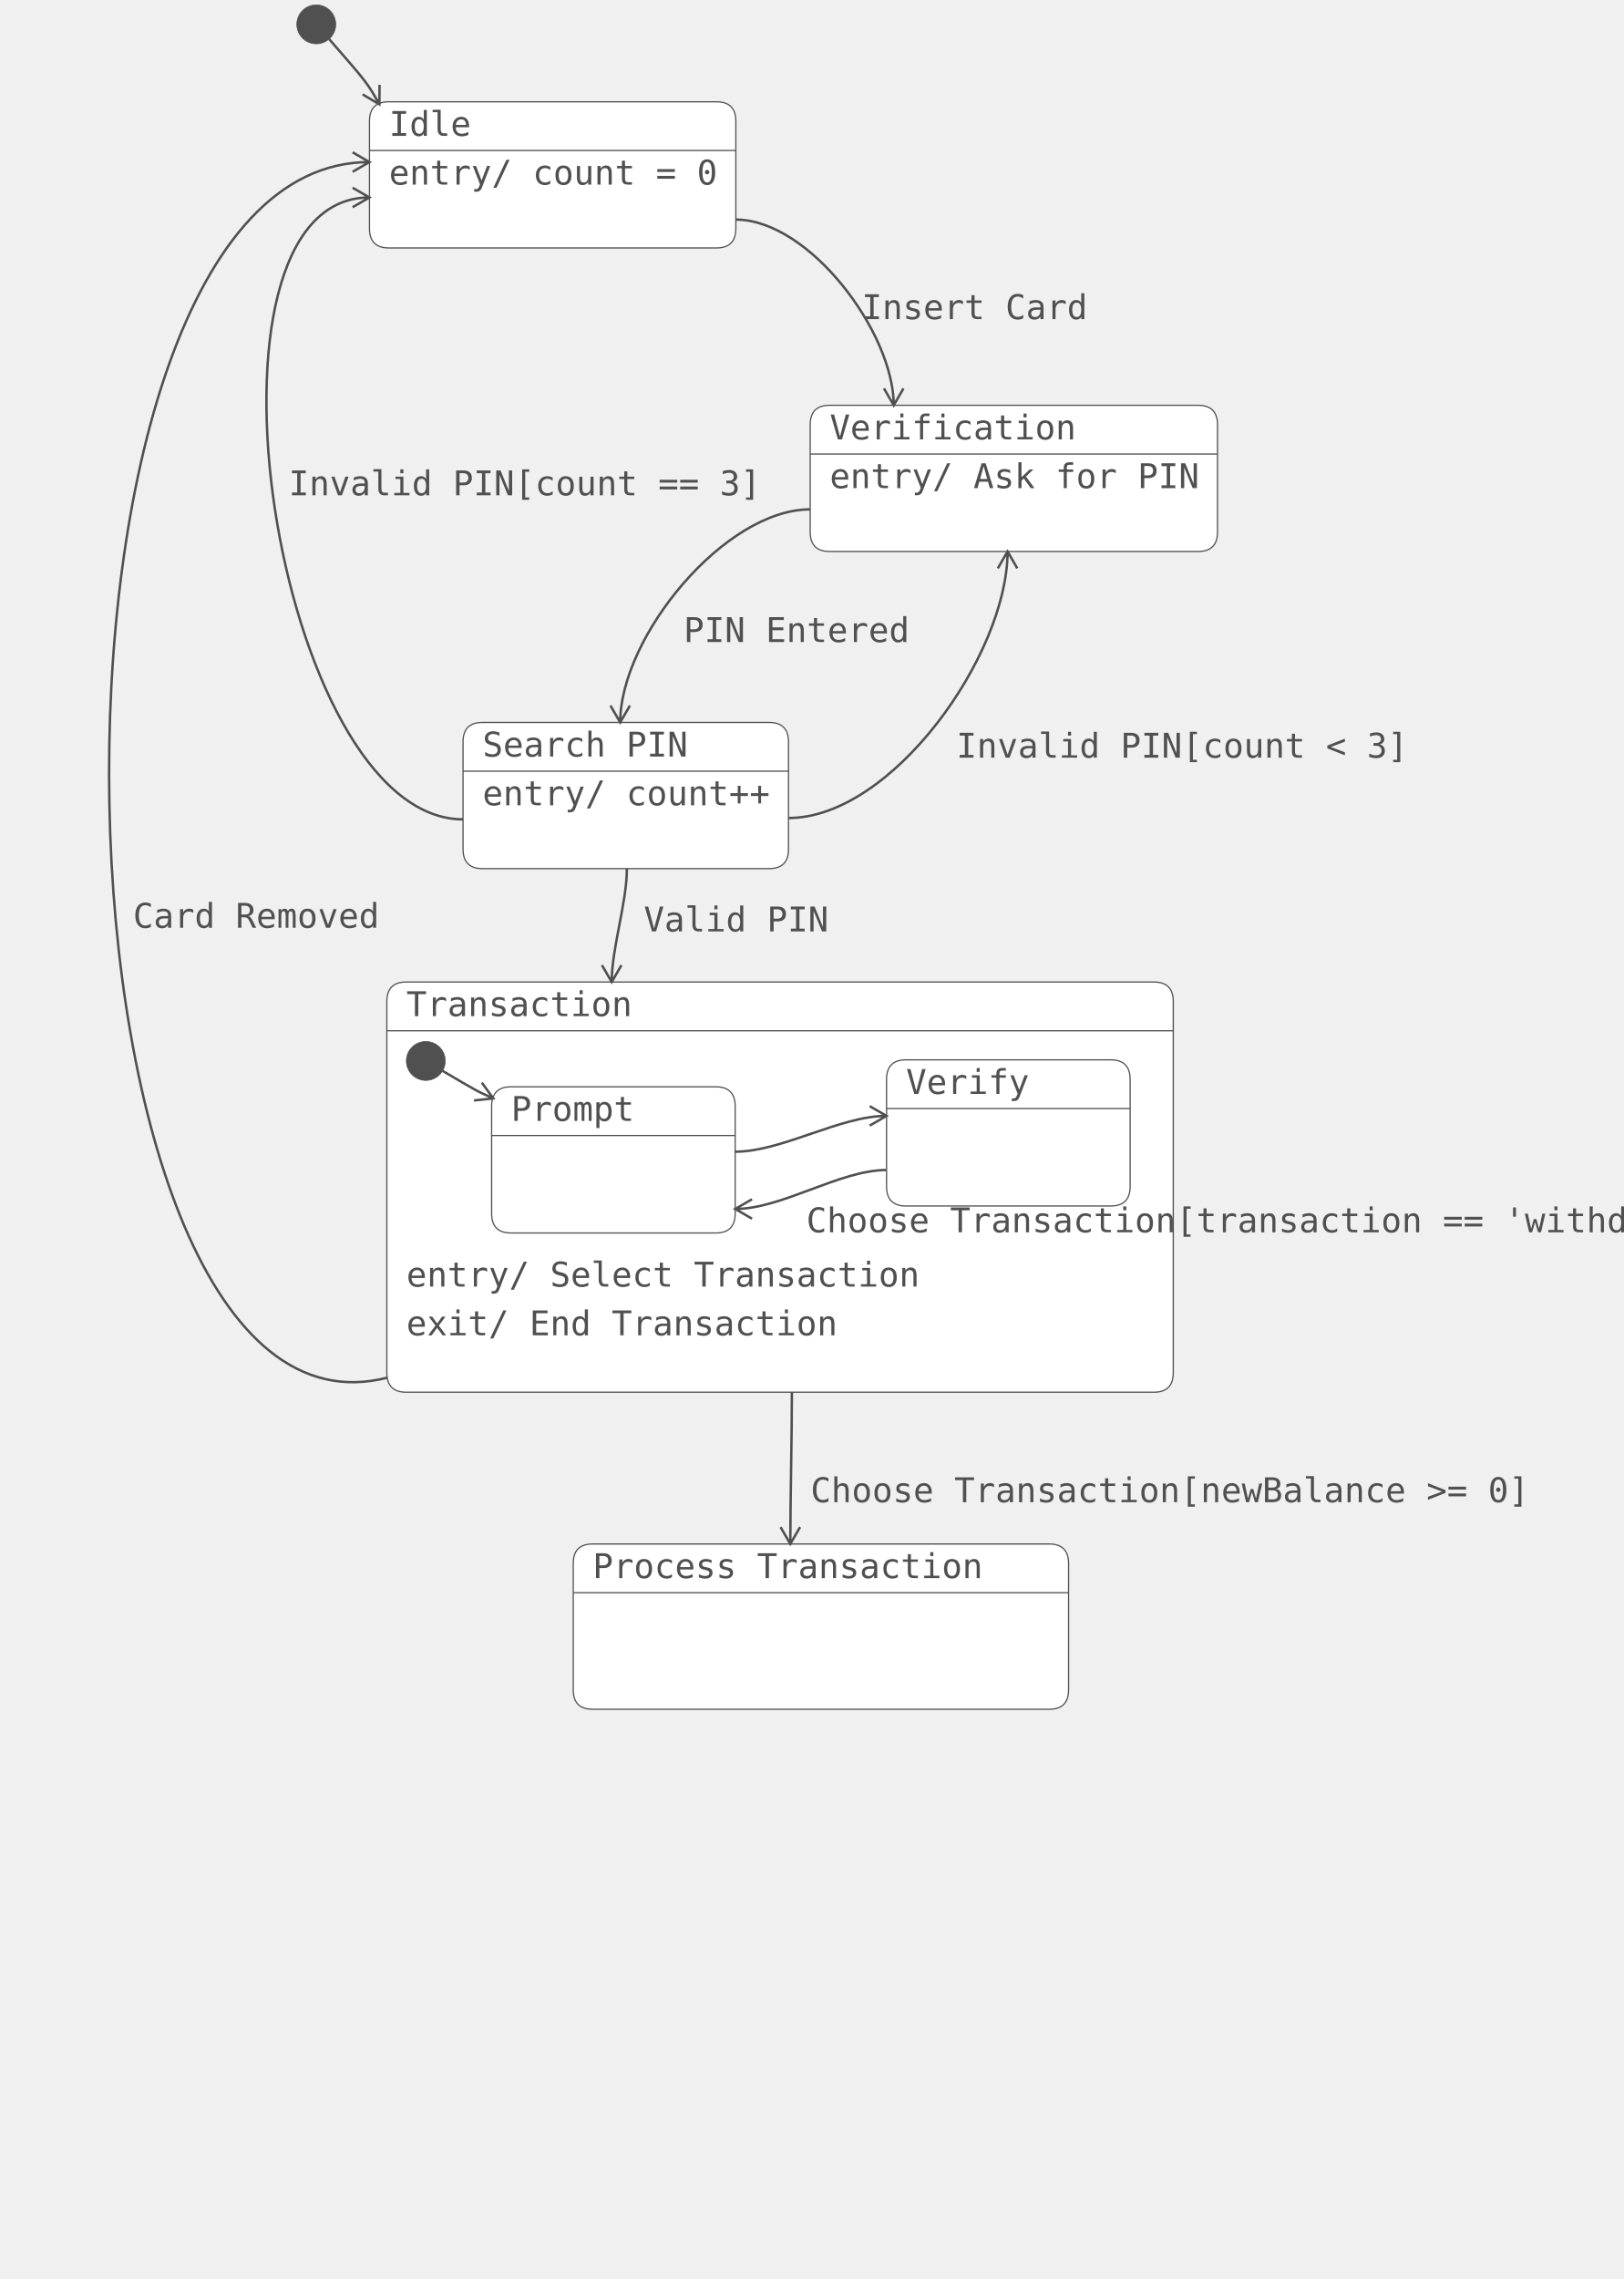
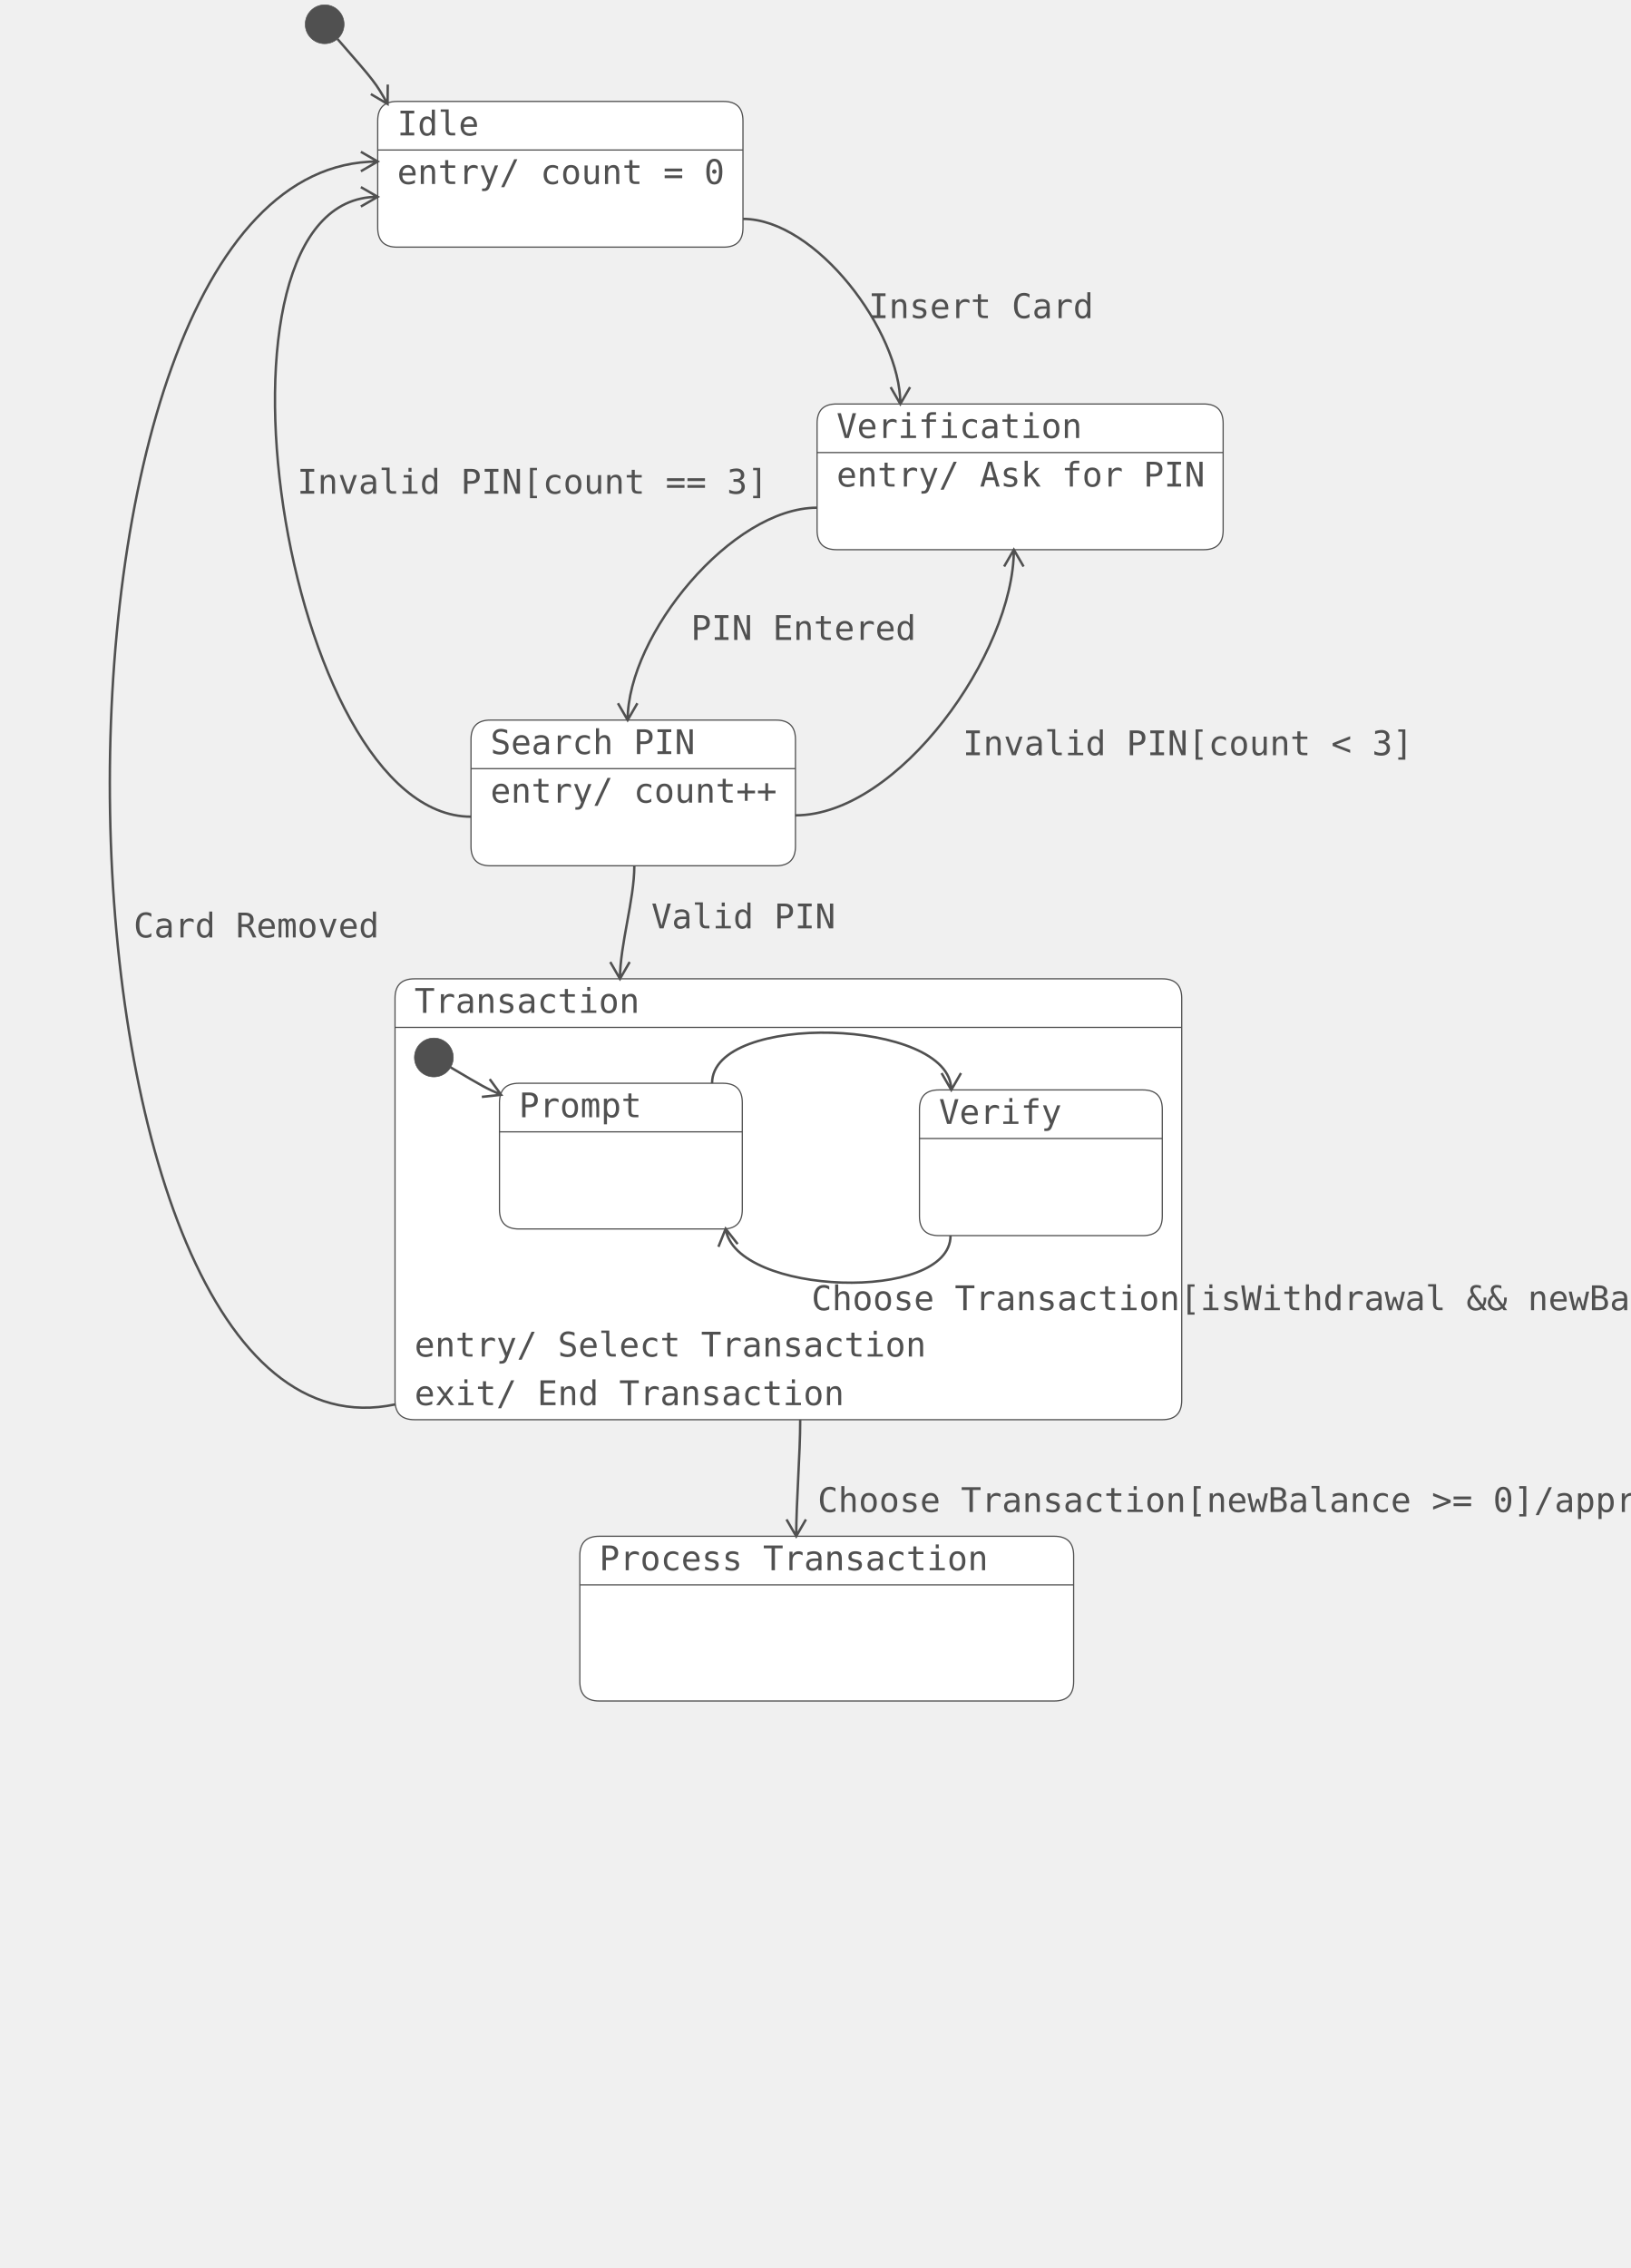
- <svg xmlns="http://www.w3.org/2000/svg" version="1.1" width="999.744" height="1403.135">
+ <svg xmlns="http://www.w3.org/2000/svg" version="1.1" width="1007.456" height="1400.926">
  <defs />
-   <g transform="scale(1.5,1.5) translate(-168.1758,-83.03125)">
+   <g transform="scale(1.5,1.5) translate(-164.3195,-83.03125)">
    <g>
      <path fill="white" stroke="#505050" paint-order="fill stroke markers" d=" M 319.871 132.805 L 319.871 176.805 Q 319.871 184.805 327.871 184.805 L 462.293 184.805 Q 470.293 184.805 470.293 176.805 L 470.293 132.805 Q 470.293 124.805 462.293 124.805 L 327.871 124.805 Q 319.871 124.805 319.871 132.805" stroke-miterlimit="10" stroke-width="0.5" stroke-dasharray="" />
      <path fill="none" stroke="#505050" paint-order="fill stroke markers" d=" M 319.871 144.805 L 470.293 144.805" stroke-miterlimit="10" stroke-width="0.5" stroke-dasharray="" />
      <text fill="#505050" stroke="none" font-family="monospace" font-size="14px" font-style="normal" font-weight="normal" text-decoration="normal" x="327.871" y="138.805" text-anchor="start" dominant-baseline="alphabetic">Idle</text>
      <text fill="#505050" stroke="none" font-family="monospace" font-size="14px" font-style="normal" font-weight="normal" text-decoration="normal" x="327.871" y="158.805" text-anchor="start" dominant-baseline="alphabetic">entry/ count = 0</text>
      <path fill="#505050" stroke="#505050" paint-order="fill stroke markers" d=" M 306.031 93.031 A 8 8 0 1 1 306.031 93.023" stroke-miterlimit="10" stroke-width="0.25" stroke-dasharray="" />
      <path fill="white" stroke="#505050" paint-order="fill stroke markers" d=" M 500.823 257.389 L 500.823 301.389 Q 500.823 309.389 508.823 309.389 L 660.048 309.389 Q 668.048 309.389 668.048 301.389 L 668.048 257.389 Q 668.048 249.389 660.048 249.389 L 508.823 249.389 Q 500.823 249.389 500.823 257.389" stroke-miterlimit="10" stroke-width="0.5" stroke-dasharray="" />
      <path fill="none" stroke="#505050" paint-order="fill stroke markers" d=" M 500.823 269.389 L 668.048 269.389" stroke-miterlimit="10" stroke-width="0.5" stroke-dasharray="" />
      <text fill="#505050" stroke="none" font-family="monospace" font-size="14px" font-style="normal" font-weight="normal" text-decoration="normal" x="508.823" y="263.389" text-anchor="start" dominant-baseline="alphabetic">Verification</text>
      <text fill="#505050" stroke="none" font-family="monospace" font-size="14px" font-style="normal" font-weight="normal" text-decoration="normal" x="508.823" y="283.389" text-anchor="start" dominant-baseline="alphabetic">entry/ Ask for PIN</text>
      <path fill="white" stroke="#505050" paint-order="fill stroke markers" d=" M 358.291 387.56 L 358.291 431.56 Q 358.291 439.56 366.291 439.56 L 483.91 439.56 Q 491.91 439.56 491.91 431.56 L 491.91 387.56 Q 491.91 379.56 483.91 379.56 L 366.291 379.56 Q 358.291 379.56 358.291 387.56" stroke-miterlimit="10" stroke-width="0.5" stroke-dasharray="" />
      <path fill="none" stroke="#505050" paint-order="fill stroke markers" d=" M 358.291 399.56 L 491.91 399.56" stroke-miterlimit="10" stroke-width="0.5" stroke-dasharray="" />
      <text fill="#505050" stroke="none" font-family="monospace" font-size="14px" font-style="normal" font-weight="normal" text-decoration="normal" x="366.291" y="393.56" text-anchor="start" dominant-baseline="alphabetic">Search PIN</text>
      <text fill="#505050" stroke="none" font-family="monospace" font-size="14px" font-style="normal" font-weight="normal" text-decoration="normal" x="366.291" y="413.56" text-anchor="start" dominant-baseline="alphabetic">entry/ count++</text>
-       <path fill="white" stroke="#505050" paint-order="fill stroke markers" d=" M 327.002 494.108 L 327.002 646.473 Q 327.002 654.473 335.002 654.473 L 641.888 654.473 Q 649.888 654.473 649.888 646.473 L 649.888 494.108 Q 649.888 486.108 641.888 486.108 L 335.002 486.108 Q 327.002 486.108 327.002 494.108" stroke-miterlimit="10" stroke-width="0.5" stroke-dasharray="" />
-       <path fill="none" stroke="#505050" paint-order="fill stroke markers" d=" M 327.002 506.108 L 649.888 506.108" stroke-miterlimit="10" stroke-width="0.5" stroke-dasharray="" />
+       <path fill="white" stroke="#505050" paint-order="fill stroke markers" d=" M 327.002 494.108 L 327.002 659.654 Q 327.002 667.654 335.002 667.654 L 642.986 667.654 Q 650.986 667.654 650.986 659.654 L 650.986 494.108 Q 650.986 486.108 642.986 486.108 L 335.002 486.108 Q 327.002 486.108 327.002 494.108" stroke-miterlimit="10" stroke-width="0.5" stroke-dasharray="" />
+       <path fill="none" stroke="#505050" paint-order="fill stroke markers" d=" M 327.002 506.108 L 650.986 506.108" stroke-miterlimit="10" stroke-width="0.5" stroke-dasharray="" />
      <text fill="#505050" stroke="none" font-family="monospace" font-size="14px" font-style="normal" font-weight="normal" text-decoration="normal" x="335.002" y="500.108" text-anchor="start" dominant-baseline="alphabetic">Transaction</text>
-       <text fill="#505050" stroke="none" font-family="monospace" font-size="14px" font-style="normal" font-weight="normal" text-decoration="normal" x="335.002" y="611.116" text-anchor="start" dominant-baseline="alphabetic">entry/ Select Transaction</text>
-       <text fill="#505050" stroke="none" font-family="monospace" font-size="14px" font-style="normal" font-weight="normal" text-decoration="normal" x="335.002" y="631.116" text-anchor="start" dominant-baseline="alphabetic">exit/ End Transaction</text>
+       <text fill="#505050" stroke="none" font-family="monospace" font-size="14px" font-style="normal" font-weight="normal" text-decoration="normal" x="335.002" y="641.654" text-anchor="start" dominant-baseline="alphabetic">entry/ Select Transaction</text>
+       <text fill="#505050" stroke="none" font-family="monospace" font-size="14px" font-style="normal" font-weight="normal" text-decoration="normal" x="335.002" y="661.654" text-anchor="start" dominant-baseline="alphabetic">exit/ End Transaction</text>
      <path fill="#505050" stroke="#505050" paint-order="fill stroke markers" d=" M 351.002 518.504 A 8 8 0 1 1 351.002 518.496" stroke-miterlimit="10" stroke-width="0.25" stroke-dasharray="" />
      <path fill="white" stroke="#505050" paint-order="fill stroke markers" d=" M 370.021 537.116 L 370.021 581.116 Q 370.021 589.116 378.021 589.116 L 462.021 589.116 Q 470.021 589.116 470.021 581.116 L 470.021 537.116 Q 470.021 529.116 462.021 529.116 L 378.021 529.116 Q 370.021 529.116 370.021 537.116" stroke-miterlimit="10" stroke-width="0.5" stroke-dasharray="" />
      <path fill="none" stroke="#505050" paint-order="fill stroke markers" d=" M 370.021 549.116 L 470.021 549.116" stroke-miterlimit="10" stroke-width="0.5" stroke-dasharray="" />
      <text fill="#505050" stroke="none" font-family="monospace" font-size="14px" font-style="normal" font-weight="normal" text-decoration="normal" x="378.021" y="543.116" text-anchor="start" dominant-baseline="alphabetic">Prompt</text>
-       <path fill="white" stroke="#505050" paint-order="fill stroke markers" d=" M 532.173 526.04 L 532.173 570.04 Q 532.173 578.04 540.173 578.04 L 624.173 578.04 Q 632.173 578.04 632.173 570.04 L 632.173 526.04 Q 632.173 518.04 624.173 518.04 L 540.173 518.04 Q 532.173 518.04 532.173 526.04" stroke-miterlimit="10" stroke-width="0.5" stroke-dasharray="" />
-       <path fill="none" stroke="#505050" paint-order="fill stroke markers" d=" M 532.173 538.04 L 632.173 538.04" stroke-miterlimit="10" stroke-width="0.5" stroke-dasharray="" />
-       <text fill="#505050" stroke="none" font-family="monospace" font-size="14px" font-style="normal" font-weight="normal" text-decoration="normal" x="540.173" y="532.04" text-anchor="start" dominant-baseline="alphabetic">Verify</text>
-       <path fill="white" stroke="#505050" paint-order="fill stroke markers" d=" M 403.536 724.761 L 403.536 776.599 Q 403.536 784.599 411.536 784.599 L 598.903 784.599 Q 606.903 784.599 606.903 776.599 L 606.903 724.761 Q 606.903 716.761 598.903 716.761 L 411.536 716.761 Q 403.536 716.761 403.536 724.761" stroke-miterlimit="10" stroke-width="0.5" stroke-dasharray="" />
-       <path fill="none" stroke="#505050" paint-order="fill stroke markers" d=" M 403.536 736.761 L 606.903 736.761" stroke-miterlimit="10" stroke-width="0.5" stroke-dasharray="" />
-       <text fill="#505050" stroke="none" font-family="monospace" font-size="14px" font-style="normal" font-weight="normal" text-decoration="normal" x="411.536" y="730.761" text-anchor="start" dominant-baseline="alphabetic">Process Transaction</text>
+       <path fill="white" stroke="#505050" paint-order="fill stroke markers" d=" M 542.986 539.857 L 542.986 583.857 Q 542.986 591.857 550.986 591.857 L 634.986 591.857 Q 642.986 591.857 642.986 583.857 L 642.986 539.857 Q 642.986 531.857 634.986 531.857 L 550.986 531.857 Q 542.986 531.857 542.986 539.857" stroke-miterlimit="10" stroke-width="0.5" stroke-dasharray="" />
+       <path fill="none" stroke="#505050" paint-order="fill stroke markers" d=" M 542.986 551.857 L 642.986 551.857" stroke-miterlimit="10" stroke-width="0.5" stroke-dasharray="" />
+       <text fill="#505050" stroke="none" font-family="monospace" font-size="14px" font-style="normal" font-weight="normal" text-decoration="normal" x="550.986" y="545.857" text-anchor="start" dominant-baseline="alphabetic">Verify</text>
+       <path fill="white" stroke="#505050" paint-order="fill stroke markers" d=" M 403.11 723.657 L 403.11 775.494 Q 403.11 783.494 411.11 783.494 L 598.477 783.494 Q 606.477 783.494 606.477 775.494 L 606.477 723.657 Q 606.477 715.657 598.477 715.657 L 411.11 715.657 Q 403.11 715.657 403.11 723.657" stroke-miterlimit="10" stroke-width="0.5" stroke-dasharray="" />
+       <path fill="none" stroke="#505050" paint-order="fill stroke markers" d=" M 403.11 735.657 L 606.477 735.657" stroke-miterlimit="10" stroke-width="0.5" stroke-dasharray="" />
+       <text fill="#505050" stroke="none" font-family="monospace" font-size="14px" font-style="normal" font-weight="normal" text-decoration="normal" x="411.11" y="729.657" text-anchor="start" dominant-baseline="alphabetic">Process Transaction</text>
      <path fill="none" stroke="#505050" paint-order="fill stroke markers" d=" M 303.29 99.06 C 318.943 117.008 318.943 117.008 323.935 125.84 M 324.008 117.841 L 323.935 125.84 L 317.044 121.777" stroke-miterlimit="10" stroke-dasharray="" />
      <text fill="#505050" stroke="none" font-family="monospace" font-size="14px" font-style="normal" font-weight="normal" text-decoration="normal" x="325.611" y="129.869" text-anchor="start" dominant-baseline="alphabetic" />
      <path fill="none" stroke="#505050" paint-order="fill stroke markers" d=" M 470.293 173.171 C 500.31 173.171 535.114 219.373 535.114 249.389 M 539.114 242.461 L 535.114 249.389 L 531.114 242.461" stroke-miterlimit="10" stroke-dasharray="" />
      <text fill="#505050" stroke="none" font-family="monospace" font-size="14px" font-style="normal" font-weight="normal" text-decoration="normal" x="521.96" y="214.024" text-anchor="start" dominant-baseline="alphabetic">Insert Card</text>
      <path fill="none" stroke="#505050" paint-order="fill stroke markers" d=" M 491.91 418.785 C 534.397 418.785 581.852 351.876 581.852 309.389 M 577.852 316.317 L 581.852 309.389 L 585.852 316.317" stroke-miterlimit="10" stroke-dasharray="" />
      <text fill="#505050" stroke="none" font-family="monospace" font-size="14px" font-style="normal" font-weight="normal" text-decoration="normal" x="560.814" y="394.02" text-anchor="start" dominant-baseline="alphabetic">Invalid PIN[count &lt; 3]</text>
      <path fill="none" stroke="#505050" paint-order="fill stroke markers" d=" M 500.823 292.103 C 465.664 292.103 422.809 344.401 422.809 379.56 M 426.809 372.632 L 422.809 379.56 L 418.809 372.632" stroke-miterlimit="10" stroke-dasharray="" />
      <text fill="#505050" stroke="none" font-family="monospace" font-size="14px" font-style="normal" font-weight="normal" text-decoration="normal" x="448.868" y="346.553" text-anchor="start" dominant-baseline="alphabetic">PIN Entered</text>
      <path fill="none" stroke="#505050" paint-order="fill stroke markers" d=" M 358.291 419.341 C 280.852 419.341 242.432 164.084 319.871 164.084 M 312.943 160.084 L 319.871 164.084 L 312.943 168.084" stroke-miterlimit="10" stroke-dasharray="" />
      <text fill="#505050" stroke="none" font-family="monospace" font-size="14px" font-style="normal" font-weight="normal" text-decoration="normal" x="286.684" y="286.326" text-anchor="start" dominant-baseline="alphabetic">Invalid PIN[count == 3]</text>
-       <path fill="none" stroke="#505050" paint-order="fill stroke markers" d=" M 470.021 555.752 C 489.18 555.752 513.013 541.053 532.173 541.053 M 525.245 537.053 L 532.173 541.053 L 525.245 545.053" stroke-miterlimit="10" stroke-dasharray="" />
-       <text fill="#505050" stroke="none" font-family="monospace" font-size="14px" font-style="normal" font-weight="normal" text-decoration="normal" x="509.097" y="562.403" text-anchor="start" dominant-baseline="alphabetic" />
-       <path fill="none" stroke="#505050" paint-order="fill stroke markers" d=" M 532.173 563.268 C 512.92 563.268 489.273 579.256 470.021 579.256 M 476.949 583.256 L 470.021 579.256 L 476.949 575.256" stroke-miterlimit="10" stroke-dasharray="" />
-       <text fill="#505050" stroke="none" font-family="monospace" font-size="14px" font-style="normal" font-weight="normal" text-decoration="normal" x="499.213" y="588.84" text-anchor="start" dominant-baseline="alphabetic">Choose Transaction[transaction == 'withdraw' &amp;&amp; newBalance &lt; 0]/deny</text>
+       <path fill="none" stroke="#505050" paint-order="fill stroke markers" d=" M 457.577 529.116 C 457.577 499.551 556.087 502.293 556.087 531.857 M 560.087 524.929 L 556.087 531.857 L 552.087 524.929" stroke-miterlimit="10" stroke-dasharray="" />
+       <text fill="#505050" stroke="none" font-family="monospace" font-size="14px" font-style="normal" font-weight="normal" text-decoration="normal" x="514.832" y="522.313" text-anchor="start" dominant-baseline="alphabetic" />
+       <path fill="none" stroke="#505050" paint-order="fill stroke markers" d=" M 555.775 591.857 C 555.775 619.654 467.133 616.545 463.163 589.034 M 460.194 596.462 L 463.163 589.034 L 468.112 595.319" stroke-miterlimit="10" stroke-dasharray="" />
+       <text fill="#505050" stroke="none" font-family="monospace" font-size="14px" font-style="normal" font-weight="normal" text-decoration="normal" x="498.504" y="622.554" text-anchor="start" dominant-baseline="alphabetic">Choose Transaction[isWithdrawal &amp;&amp; newBalance &lt; 0]/deny</text>
      <path fill="none" stroke="#505050" paint-order="fill stroke markers" d=" M 349.892 522.57 C 363.995 530.894 363.995 530.894 370.708 533.872 M 365.997 527.406 L 370.708 533.872 L 362.753 534.719" stroke-miterlimit="10" stroke-dasharray="" />
      <text fill="#505050" stroke="none" font-family="monospace" font-size="14px" font-style="normal" font-weight="normal" text-decoration="normal" x="371.071" y="544.226" text-anchor="start" dominant-baseline="alphabetic" />
-       <path fill="none" stroke="#505050" paint-order="fill stroke markers" d=" M 425.553 439.56 C 425.553 453.648 419.329 472.019 419.329 486.108 M 423.329 479.18 L 419.329 486.108 L 415.329 479.18" stroke-miterlimit="10" stroke-dasharray="" />
-       <text fill="#505050" stroke="none" font-family="monospace" font-size="14px" font-style="normal" font-weight="normal" text-decoration="normal" x="432.5" y="465.332" text-anchor="start" dominant-baseline="alphabetic">Valid PIN</text>
-       <path fill="none" stroke="#505050" paint-order="fill stroke markers" d=" M 327.258 648.479 C 182.345 686.017 170.176 149.548 319.871 149.548 M 312.943 145.548 L 319.871 149.548 L 312.943 153.548" stroke-miterlimit="10" stroke-dasharray="" />
-       <text fill="#505050" stroke="none" font-family="monospace" font-size="14px" font-style="normal" font-weight="normal" text-decoration="normal" x="222.786" y="463.846" text-anchor="start" dominant-baseline="alphabetic">Card Removed</text>
-       <path fill="none" stroke="#505050" paint-order="fill stroke markers" d=" M 493.307 654.473 C 493.307 673.16 492.654 698.074 492.654 716.761 M 496.654 709.833 L 492.654 716.761 L 488.654 709.833" stroke-miterlimit="10" stroke-dasharray="" />
-       <text fill="#505050" stroke="none" font-family="monospace" font-size="14px" font-style="normal" font-weight="normal" text-decoration="normal" x="500.98" y="699.617" text-anchor="start" dominant-baseline="alphabetic">Choose Transaction[newBalance &gt;= 0]</text>
+       <path fill="none" stroke="#505050" paint-order="fill stroke markers" d=" M 425.553 439.56 C 425.553 453.636 419.643 472.031 419.643 486.108 M 423.643 479.18 L 419.643 486.108 L 415.643 479.18" stroke-miterlimit="10" stroke-dasharray="" />
+       <text fill="#505050" stroke="none" font-family="monospace" font-size="14px" font-style="normal" font-weight="normal" text-decoration="normal" x="432.553" y="465.328" text-anchor="start" dominant-baseline="alphabetic">Valid PIN</text>
+       <path fill="none" stroke="#505050" paint-order="fill stroke markers" d=" M 327.181 661.336 C 177.061 693.619 166.319 149.548 319.871 149.548 M 312.943 145.548 L 319.871 149.548 L 312.943 153.548" stroke-miterlimit="10" stroke-dasharray="" />
+       <text fill="#505050" stroke="none" font-family="monospace" font-size="14px" font-style="normal" font-weight="normal" text-decoration="normal" x="219.326" y="469.052" text-anchor="start" dominant-baseline="alphabetic">Card Removed</text>
+       <path fill="none" stroke="#505050" paint-order="fill stroke markers" d=" M 493.872 667.654 C 493.872 682.063 492.228 701.248 492.228 715.657 M 496.228 708.729 L 492.228 715.657 L 488.228 708.729" stroke-miterlimit="10" stroke-dasharray="" />
+       <text fill="#505050" stroke="none" font-family="monospace" font-size="14px" font-style="normal" font-weight="normal" text-decoration="normal" x="501.05" y="705.655" text-anchor="start" dominant-baseline="alphabetic">Choose Transaction[newBalance &gt;= 0]/approve</text>
    </g>
  </g>
</svg>
